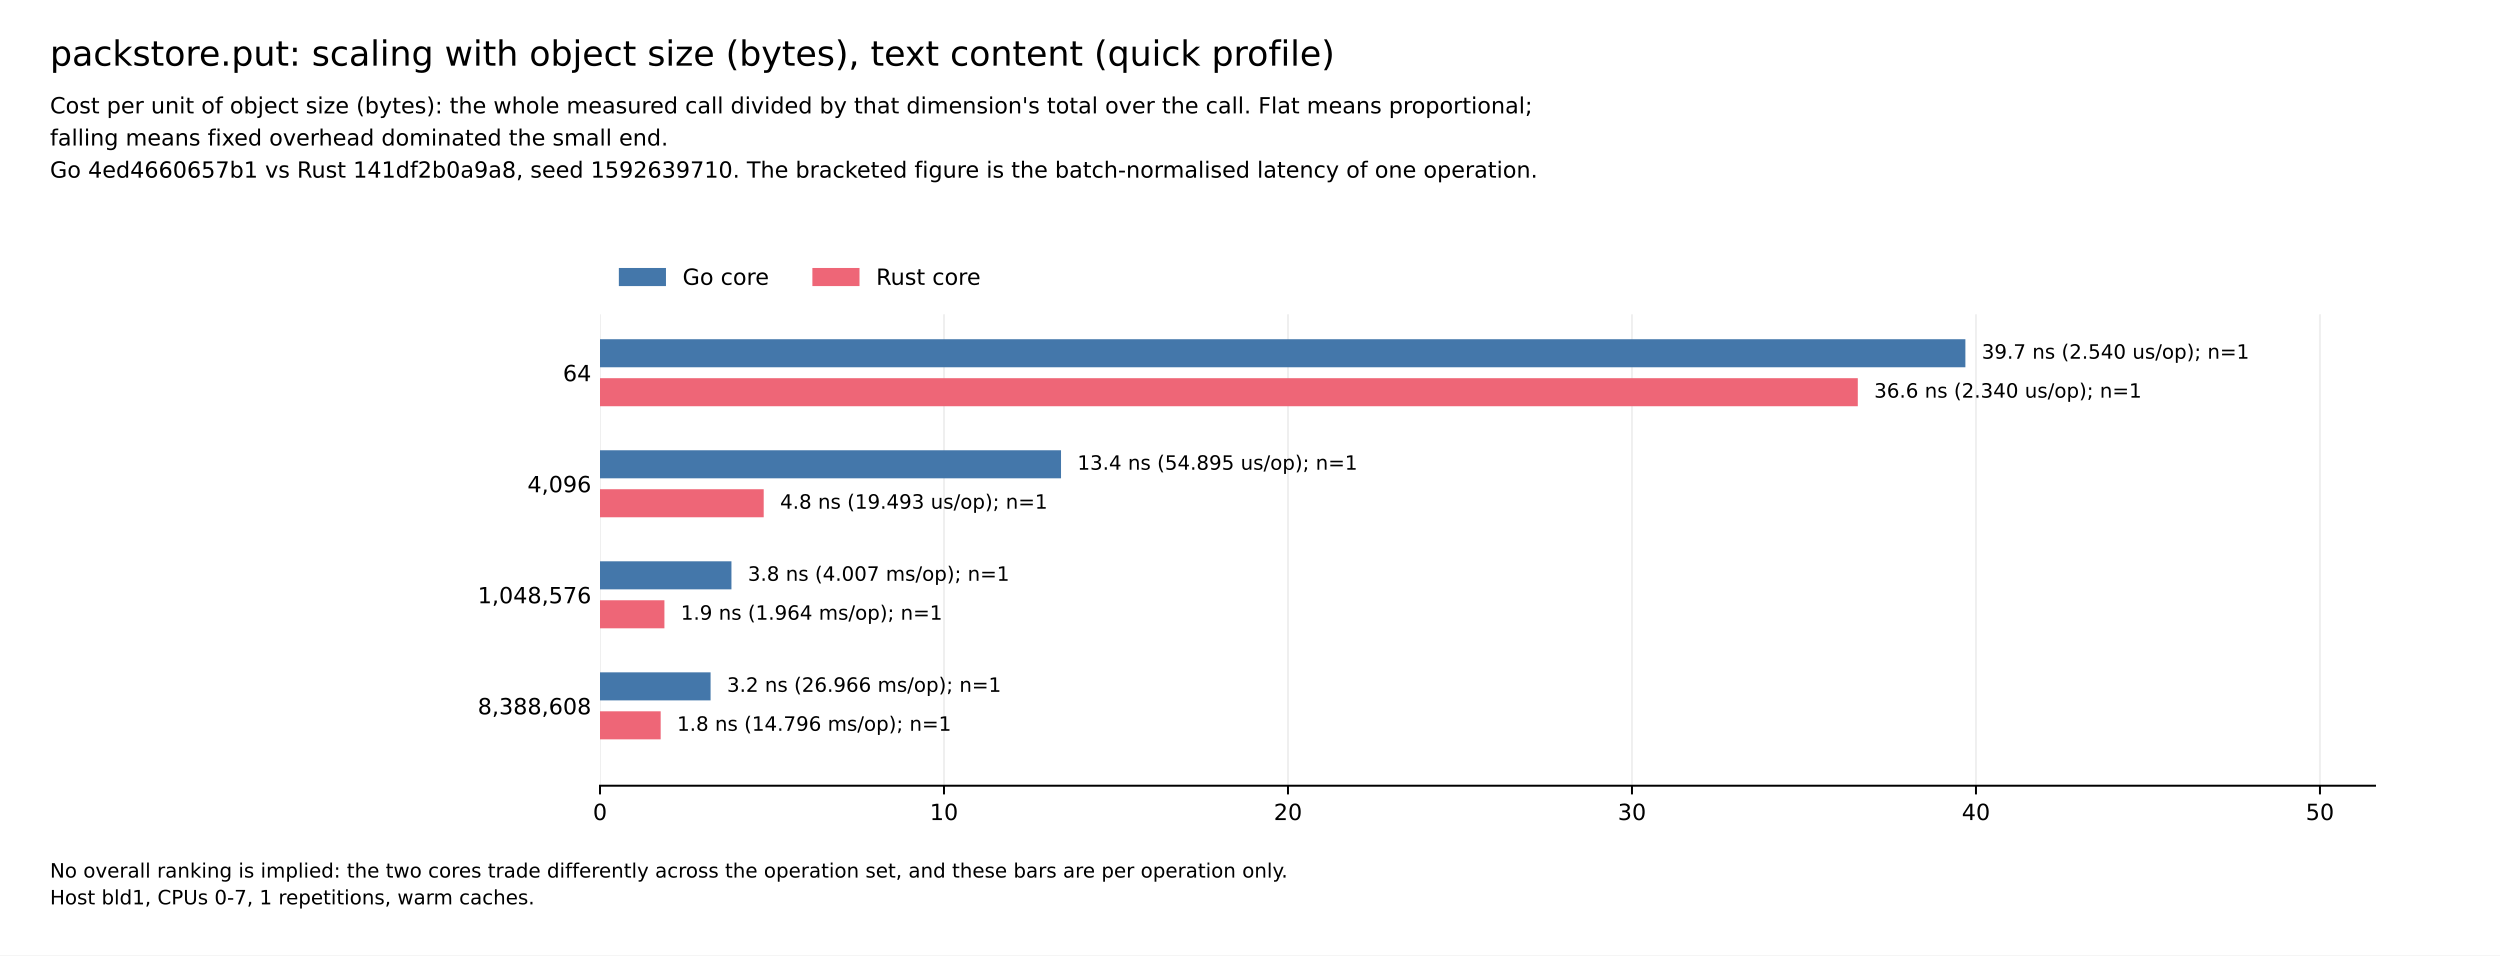
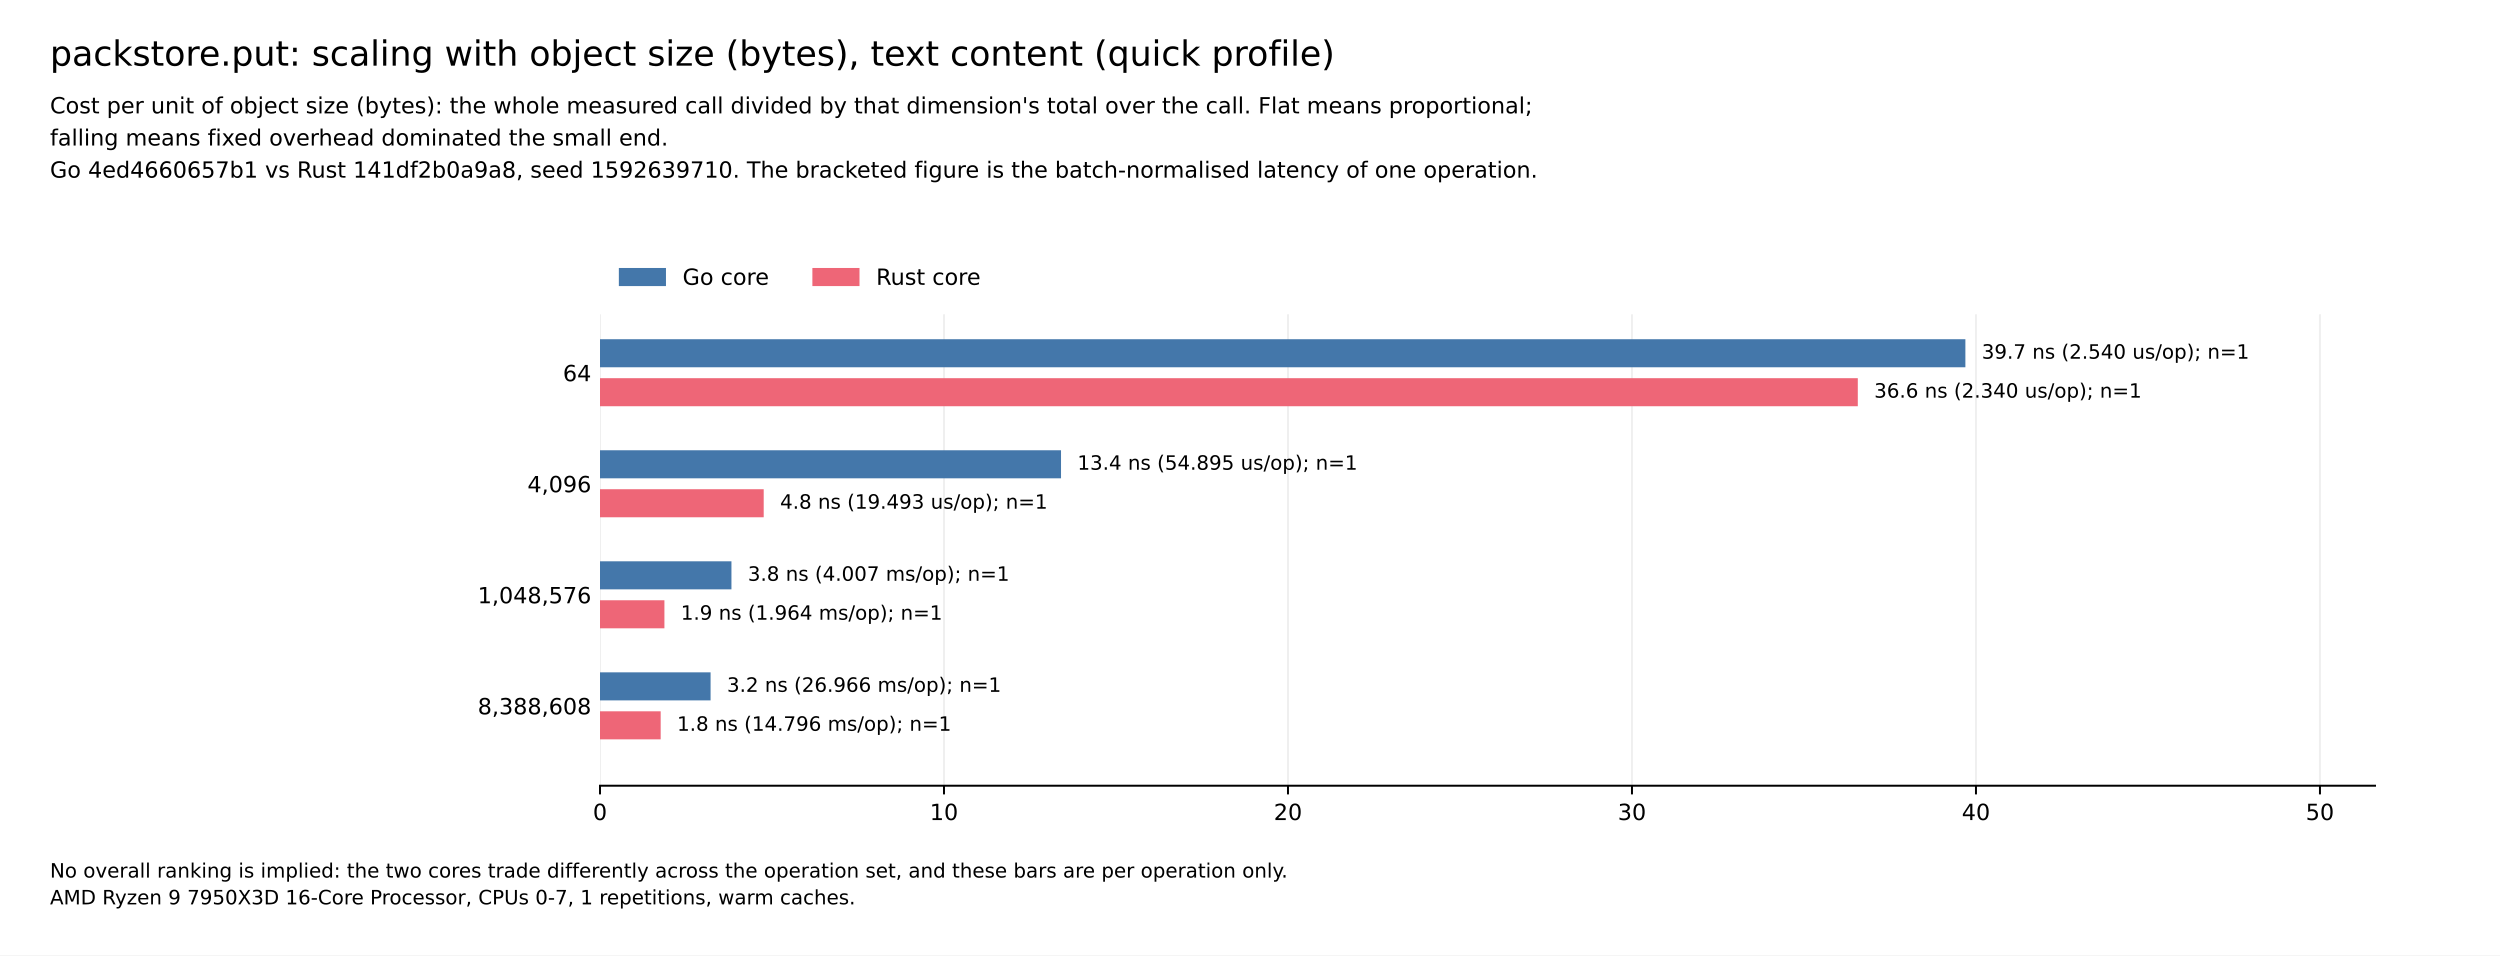
<svg xmlns="http://www.w3.org/2000/svg" xmlns:xlink="http://www.w3.org/1999/xlink" width="1008pt" height="385.2pt" viewBox="0 0 1008 385.2" version="1.1">
  <defs>
    <style type="text/css">*{stroke-linejoin: round; stroke-linecap: butt}</style>
  </defs>
  <g id="figure_1">
    <g id="patch_1">
      <path d="M 0 385.2  L 1008 385.2  L 1008 0  L 0 0  z " style="fill: #ffffff" />
    </g>
    <g id="axes_1">
      <g id="patch_2">
        <path d="M 241.92 316.8  L 957.6 316.8  L 957.6 126.72  L 241.92 126.72  z " style="fill: #ffffff" />
      </g>
      <g id="matplotlib.axis_1">
        <g id="xtick_1">
          <g id="line2d_1">
            <path d="M 241.92 316.8  L 241.92 126.72  " clip-path="url(#p4930f76656)" style="fill: none; stroke: #b0b0b0; stroke-opacity: 0.2; stroke-width: 0.8; stroke-linecap: square" />
          </g>
          <g id="line2d_2">
            <defs>
              <path id="m54265422a9" d="M 0 0  L 0 3.5  " style="stroke: #000000; stroke-width: 0.8" />
            </defs>
            <g>
              <use xlink:href="#m54265422a9" x="241.92" y="316.8" style="stroke: #000000; stroke-width: 0.8" />
            </g>
          </g>
          <g id="text_1">
            <text style="font-size: 9px; font-family: 'DejaVu Sans', 'Bitstream Vera Sans', 'Computer Modern Sans Serif', 'Lucida Grande', 'Verdana', 'Geneva', 'Lucid', 'Arial', 'Helvetica', 'Avant Garde', sans-serif; text-anchor: middle" x="241.92" y="330.639" transform="rotate(-0 241.92 330.6386)">0</text>
          </g>
        </g>
        <g id="xtick_2">
          <g id="line2d_3">
            <path d="M 380.617 316.8  L 380.617 126.72  " clip-path="url(#p4930f76656)" style="fill: none; stroke: #b0b0b0; stroke-opacity: 0.2; stroke-width: 0.8; stroke-linecap: square" />
          </g>
          <g id="line2d_4">
            <g>
              <use xlink:href="#m54265422a9" x="380.617" y="316.8" style="stroke: #000000; stroke-width: 0.8" />
            </g>
          </g>
          <g id="text_2">
            <text style="font-size: 9px; font-family: 'DejaVu Sans', 'Bitstream Vera Sans', 'Computer Modern Sans Serif', 'Lucida Grande', 'Verdana', 'Geneva', 'Lucid', 'Arial', 'Helvetica', 'Avant Garde', sans-serif; text-anchor: middle" x="380.617" y="330.639" transform="rotate(-0 380.6175 330.6386)">10</text>
          </g>
        </g>
        <g id="xtick_3">
          <g id="line2d_5">
            <path d="M 519.315 316.8  L 519.315 126.72  " clip-path="url(#p4930f76656)" style="fill: none; stroke: #b0b0b0; stroke-opacity: 0.2; stroke-width: 0.8; stroke-linecap: square" />
          </g>
          <g id="line2d_6">
            <g>
              <use xlink:href="#m54265422a9" x="519.315" y="316.8" style="stroke: #000000; stroke-width: 0.8" />
            </g>
          </g>
          <g id="text_3">
            <text style="font-size: 9px; font-family: 'DejaVu Sans', 'Bitstream Vera Sans', 'Computer Modern Sans Serif', 'Lucida Grande', 'Verdana', 'Geneva', 'Lucid', 'Arial', 'Helvetica', 'Avant Garde', sans-serif; text-anchor: middle" x="519.315" y="330.639" transform="rotate(-0 519.3149 330.6386)">20</text>
          </g>
        </g>
        <g id="xtick_4">
          <g id="line2d_7">
            <path d="M 658.012 316.8  L 658.012 126.72  " clip-path="url(#p4930f76656)" style="fill: none; stroke: #b0b0b0; stroke-opacity: 0.2; stroke-width: 0.8; stroke-linecap: square" />
          </g>
          <g id="line2d_8">
            <g>
              <use xlink:href="#m54265422a9" x="658.012" y="316.8" style="stroke: #000000; stroke-width: 0.8" />
            </g>
          </g>
          <g id="text_4">
            <text style="font-size: 9px; font-family: 'DejaVu Sans', 'Bitstream Vera Sans', 'Computer Modern Sans Serif', 'Lucida Grande', 'Verdana', 'Geneva', 'Lucid', 'Arial', 'Helvetica', 'Avant Garde', sans-serif; text-anchor: middle" x="658.012" y="330.639" transform="rotate(-0 658.0124 330.6386)">30</text>
          </g>
        </g>
        <g id="xtick_5">
          <g id="line2d_9">
            <path d="M 796.71 316.8  L 796.71 126.72  " clip-path="url(#p4930f76656)" style="fill: none; stroke: #b0b0b0; stroke-opacity: 0.2; stroke-width: 0.8; stroke-linecap: square" />
          </g>
          <g id="line2d_10">
            <g>
              <use xlink:href="#m54265422a9" x="796.71" y="316.8" style="stroke: #000000; stroke-width: 0.8" />
            </g>
          </g>
          <g id="text_5">
            <text style="font-size: 9px; font-family: 'DejaVu Sans', 'Bitstream Vera Sans', 'Computer Modern Sans Serif', 'Lucida Grande', 'Verdana', 'Geneva', 'Lucid', 'Arial', 'Helvetica', 'Avant Garde', sans-serif; text-anchor: middle" x="796.71" y="330.639" transform="rotate(-0 796.7099 330.6386)">40</text>
          </g>
        </g>
        <g id="xtick_6">
          <g id="line2d_11">
            <path d="M 935.407 316.8  L 935.407 126.72  " clip-path="url(#p4930f76656)" style="fill: none; stroke: #b0b0b0; stroke-opacity: 0.2; stroke-width: 0.8; stroke-linecap: square" />
          </g>
          <g id="line2d_12">
            <g>
              <use xlink:href="#m54265422a9" x="935.407" y="316.8" style="stroke: #000000; stroke-width: 0.8" />
            </g>
          </g>
          <g id="text_6">
            <text style="font-size: 9px; font-family: 'DejaVu Sans', 'Bitstream Vera Sans', 'Computer Modern Sans Serif', 'Lucida Grande', 'Verdana', 'Geneva', 'Lucid', 'Arial', 'Helvetica', 'Avant Garde', sans-serif; text-anchor: middle" x="935.407" y="330.639" transform="rotate(-0 935.4073 330.6386)">50</text>
          </g>
        </g>
      </g>
      <g id="matplotlib.axis_2">
        <g id="ytick_1">
          <g id="line2d_13" />
          <g id="text_7">
            <text style="font-size: 9px; font-family: 'DejaVu Sans', 'Bitstream Vera Sans', 'Computer Modern Sans Serif', 'Lucida Grande', 'Verdana', 'Geneva', 'Lucid', 'Arial', 'Helvetica', 'Avant Garde', sans-serif; text-anchor: end" x="238.42" y="153.703" transform="rotate(-0 238.42 153.7029)">64</text>
          </g>
        </g>
        <g id="ytick_2">
          <g id="line2d_14" />
          <g id="text_8">
            <text style="font-size: 9px; font-family: 'DejaVu Sans', 'Bitstream Vera Sans', 'Computer Modern Sans Serif', 'Lucida Grande', 'Verdana', 'Geneva', 'Lucid', 'Arial', 'Helvetica', 'Avant Garde', sans-serif; text-anchor: end" x="238.42" y="198.474" transform="rotate(-0 238.42 198.4738)">4,096</text>
          </g>
        </g>
        <g id="ytick_3">
          <g id="line2d_15" />
          <g id="text_9">
            <text style="font-size: 9px; font-family: 'DejaVu Sans', 'Bitstream Vera Sans', 'Computer Modern Sans Serif', 'Lucida Grande', 'Verdana', 'Geneva', 'Lucid', 'Arial', 'Helvetica', 'Avant Garde', sans-serif; text-anchor: end" x="238.42" y="243.245" transform="rotate(-0 238.42 243.2448)">1,048,576</text>
          </g>
        </g>
        <g id="ytick_4">
          <g id="line2d_16" />
          <g id="text_10">
            <text style="font-size: 9px; font-family: 'DejaVu Sans', 'Bitstream Vera Sans', 'Computer Modern Sans Serif', 'Lucida Grande', 'Verdana', 'Geneva', 'Lucid', 'Arial', 'Helvetica', 'Avant Garde', sans-serif; text-anchor: end" x="238.42" y="288.016" transform="rotate(-0 238.42 288.0157)">8,388,608</text>
          </g>
        </g>
      </g>
      <g id="patch_3">
        <path d="M 241.92 136.774  L 792.443 136.774  L 792.443 148.084  L 241.92 148.084  z " clip-path="url(#p4930f76656)" style="fill: #4477aa" />
      </g>
      <g id="patch_4">
        <path d="M 241.92 152.483  L 749.066 152.483  L 749.066 163.793  L 241.92 163.793  z " clip-path="url(#p4930f76656)" style="fill: #ee6677" />
      </g>
      <g id="patch_5">
        <path d="M 241.92 181.545  L 427.804 181.545  L 427.804 192.855  L 241.92 192.855  z " clip-path="url(#p4930f76656)" style="fill: #4477aa" />
      </g>
      <g id="patch_6">
        <path d="M 241.92 197.254  L 307.925 197.254  L 307.925 208.564  L 241.92 208.564  z " clip-path="url(#p4930f76656)" style="fill: #ee6677" />
      </g>
      <g id="patch_7">
        <path d="M 241.92 226.316  L 294.92 226.316  L 294.92 237.626  L 241.92 237.626  z " clip-path="url(#p4930f76656)" style="fill: #4477aa" />
      </g>
      <g id="patch_8">
        <path d="M 241.92 242.025  L 267.893 242.025  L 267.893 253.335  L 241.92 253.335  z " clip-path="url(#p4930f76656)" style="fill: #ee6677" />
      </g>
      <g id="patch_9">
        <path d="M 241.92 271.087  L 286.506 271.087  L 286.506 282.397  L 241.92 282.397  z " clip-path="url(#p4930f76656)" style="fill: #4477aa" />
      </g>
      <g id="patch_10">
        <path d="M 241.92 286.796  L 266.384 286.796  L 266.384 298.106  L 241.92 298.106  z " clip-path="url(#p4930f76656)" style="fill: #ee6677" />
      </g>
      <g id="patch_11">
        <path d="M 241.92 316.8  L 957.6 316.8  " style="fill: none; stroke: #000000; stroke-width: 0.8; stroke-linejoin: miter; stroke-linecap: square" />
      </g>
      <g id="text_11">
        <text style="font-size: 8px; font-family: 'DejaVu Sans', 'Bitstream Vera Sans', 'Computer Modern Sans Serif', 'Lucida Grande', 'Verdana', 'Geneva', 'Lucid', 'Arial', 'Helvetica', 'Avant Garde', sans-serif; text-anchor: start" x="799.049" y="144.637" transform="rotate(-0 799.0494 144.6366)">39.7 ns (2.540 us/op); n=1</text>
      </g>
      <g id="text_12">
        <text style="font-size: 8px; font-family: 'DejaVu Sans', 'Bitstream Vera Sans', 'Computer Modern Sans Serif', 'Lucida Grande', 'Verdana', 'Geneva', 'Lucid', 'Arial', 'Helvetica', 'Avant Garde', sans-serif; text-anchor: start" x="755.672" y="160.346" transform="rotate(-0 755.6722 160.3457)">36.6 ns (2.340 us/op); n=1</text>
      </g>
      <g id="text_13">
        <text style="font-size: 8px; font-family: 'DejaVu Sans', 'Bitstream Vera Sans', 'Computer Modern Sans Serif', 'Lucida Grande', 'Verdana', 'Geneva', 'Lucid', 'Arial', 'Helvetica', 'Avant Garde', sans-serif; text-anchor: start" x="434.411" y="189.407" transform="rotate(-0 434.4106 189.4075)">13.4 ns (54.895 us/op); n=1</text>
      </g>
      <g id="text_14">
        <text style="font-size: 8px; font-family: 'DejaVu Sans', 'Bitstream Vera Sans', 'Computer Modern Sans Serif', 'Lucida Grande', 'Verdana', 'Geneva', 'Lucid', 'Arial', 'Helvetica', 'Avant Garde', sans-serif; text-anchor: start" x="314.531" y="205.117" transform="rotate(-0 314.5313 205.1166)">4.8 ns (19.493 us/op); n=1</text>
      </g>
      <g id="text_15">
        <text style="font-size: 8px; font-family: 'DejaVu Sans', 'Bitstream Vera Sans', 'Computer Modern Sans Serif', 'Lucida Grande', 'Verdana', 'Geneva', 'Lucid', 'Arial', 'Helvetica', 'Avant Garde', sans-serif; text-anchor: start" x="301.526" y="234.178" transform="rotate(-0 301.526 234.1784)">3.8 ns (4.007 ms/op); n=1</text>
      </g>
      <g id="text_16">
        <text style="font-size: 8px; font-family: 'DejaVu Sans', 'Bitstream Vera Sans', 'Computer Modern Sans Serif', 'Lucida Grande', 'Verdana', 'Geneva', 'Lucid', 'Arial', 'Helvetica', 'Avant Garde', sans-serif; text-anchor: start" x="274.499" y="249.887" transform="rotate(-0 274.4989 249.8875)">1.9 ns (1.964 ms/op); n=1</text>
      </g>
      <g id="text_17">
        <text style="font-size: 8px; font-family: 'DejaVu Sans', 'Bitstream Vera Sans', 'Computer Modern Sans Serif', 'Lucida Grande', 'Verdana', 'Geneva', 'Lucid', 'Arial', 'Helvetica', 'Avant Garde', sans-serif; text-anchor: start" x="293.112" y="278.949" transform="rotate(-0 293.1122 278.9493)">3.2 ns (26.966 ms/op); n=1</text>
      </g>
      <g id="text_18">
        <text style="font-size: 8px; font-family: 'DejaVu Sans', 'Bitstream Vera Sans', 'Computer Modern Sans Serif', 'Lucida Grande', 'Verdana', 'Geneva', 'Lucid', 'Arial', 'Helvetica', 'Avant Garde', sans-serif; text-anchor: start" x="272.991" y="294.658" transform="rotate(-0 272.9907 294.6584)">1.8 ns (14.796 ms/op); n=1</text>
      </g>
      <g id="legend_1">
        <g id="patch_12">
          <path d="M 250.02 114.847  L 268.02 114.847  L 268.02 108.547  L 250.02 108.547  z " style="fill: #4477aa; stroke: #4477aa; stroke-linejoin: miter" />
        </g>
        <g id="text_19">
          <text style="font-size: 9px; font-family: 'DejaVu Sans', 'Bitstream Vera Sans', 'Computer Modern Sans Serif', 'Lucida Grande', 'Verdana', 'Geneva', 'Lucid', 'Arial', 'Helvetica', 'Avant Garde', sans-serif; text-anchor: start" x="275.22" y="114.847" transform="rotate(-0 275.22 114.8475)">Go core</text>
        </g>
        <g id="patch_13">
          <path d="M 328.051 114.847  L 346.051 114.847  L 346.051 108.547  L 328.051 108.547  z " style="fill: #ee6677; stroke: #ee6677; stroke-linejoin: miter" />
        </g>
        <g id="text_20">
          <text style="font-size: 9px; font-family: 'DejaVu Sans', 'Bitstream Vera Sans', 'Computer Modern Sans Serif', 'Lucida Grande', 'Verdana', 'Geneva', 'Lucid', 'Arial', 'Helvetica', 'Avant Garde', sans-serif; text-anchor: start" x="353.251" y="114.847" transform="rotate(-0 353.2514 114.8475)">Rust core</text>
        </g>
      </g>
    </g>
    <g id="text_21">
      <text style="font-size: 14px; font-family: 'DejaVu Sans', 'Bitstream Vera Sans', 'Computer Modern Sans Serif', 'Lucida Grande', 'Verdana', 'Geneva', 'Lucid', 'Arial', 'Helvetica', 'Avant Garde', sans-serif; text-anchor: start" x="20.16" y="26.478" transform="rotate(-0 20.16 26.47781)">packstore.put: scaling with object size (bytes), text content (quick profile)</text>
    </g>
    <g id="text_22">
      <text style="font-size: 9px; font-family: 'DejaVu Sans', 'Bitstream Vera Sans', 'Computer Modern Sans Serif', 'Lucida Grande', 'Verdana', 'Geneva', 'Lucid', 'Arial', 'Helvetica', 'Avant Garde', sans-serif; text-anchor: start" x="20.16" y="45.719" transform="rotate(-0 20.16 45.71859)">Cost per unit of object size (bytes): the whole measured call divided by that dimension's total over the call. Flat means proportional;</text>
    </g>
    <g id="text_23">
      <text style="font-size: 9px; font-family: 'DejaVu Sans', 'Bitstream Vera Sans', 'Computer Modern Sans Serif', 'Lucida Grande', 'Verdana', 'Geneva', 'Lucid', 'Arial', 'Helvetica', 'Avant Garde', sans-serif; text-anchor: start" x="20.16" y="58.679" transform="rotate(-0 20.16 58.67859)">falling means fixed overhead dominated the small end.</text>
    </g>
    <g id="text_24">
      <text style="font-size: 9px; font-family: 'DejaVu Sans', 'Bitstream Vera Sans', 'Computer Modern Sans Serif', 'Lucida Grande', 'Verdana', 'Geneva', 'Lucid', 'Arial', 'Helvetica', 'Avant Garde', sans-serif; text-anchor: start" x="20.16" y="71.639" transform="rotate(-0 20.16 71.63859)">Go 4ed4660657b1 vs Rust 141df2b0a9a8, seed 1592639710. The bracketed figure is the batch-normalised latency of one operation.</text>
    </g>
    <g id="text_25">
      <text style="font-size: 8px; font-family: 'DejaVu Sans', 'Bitstream Vera Sans', 'Computer Modern Sans Serif', 'Lucida Grande', 'Verdana', 'Geneva', 'Lucid', 'Arial', 'Helvetica', 'Avant Garde', sans-serif; text-anchor: start" x="20.16" y="353.839" transform="rotate(-0 20.16 353.8388)">No overall ranking is implied: the two cores trade differently across the operation set, and these bars are per operation only.</text>
    </g>
    <g id="text_26">
-       <text style="font-size: 8px; font-family: 'DejaVu Sans', 'Bitstream Vera Sans', 'Computer Modern Sans Serif', 'Lucida Grande', 'Verdana', 'Geneva', 'Lucid', 'Arial', 'Helvetica', 'Avant Garde', sans-serif; text-anchor: start" x="20.16" y="364.639" transform="rotate(-0 20.16 364.6388)">Host bld1, CPUs 0-7, 1 repetitions, warm caches.</text>
+       <text style="font-size: 8px; font-family: 'DejaVu Sans', 'Bitstream Vera Sans', 'Computer Modern Sans Serif', 'Lucida Grande', 'Verdana', 'Geneva', 'Lucid', 'Arial', 'Helvetica', 'Avant Garde', sans-serif; text-anchor: start" x="20.16" y="364.639" transform="rotate(-0 20.16 364.6388)">AMD Ryzen 9 7950X3D 16-Core Processor, CPUs 0-7, 1 repetitions, warm caches.</text>
    </g>
  </g>
  <defs>
    <clipPath id="p4930f76656">
      <rect x="241.92" y="126.72" width="715.68" height="190.08" />
    </clipPath>
  </defs>
</svg>
